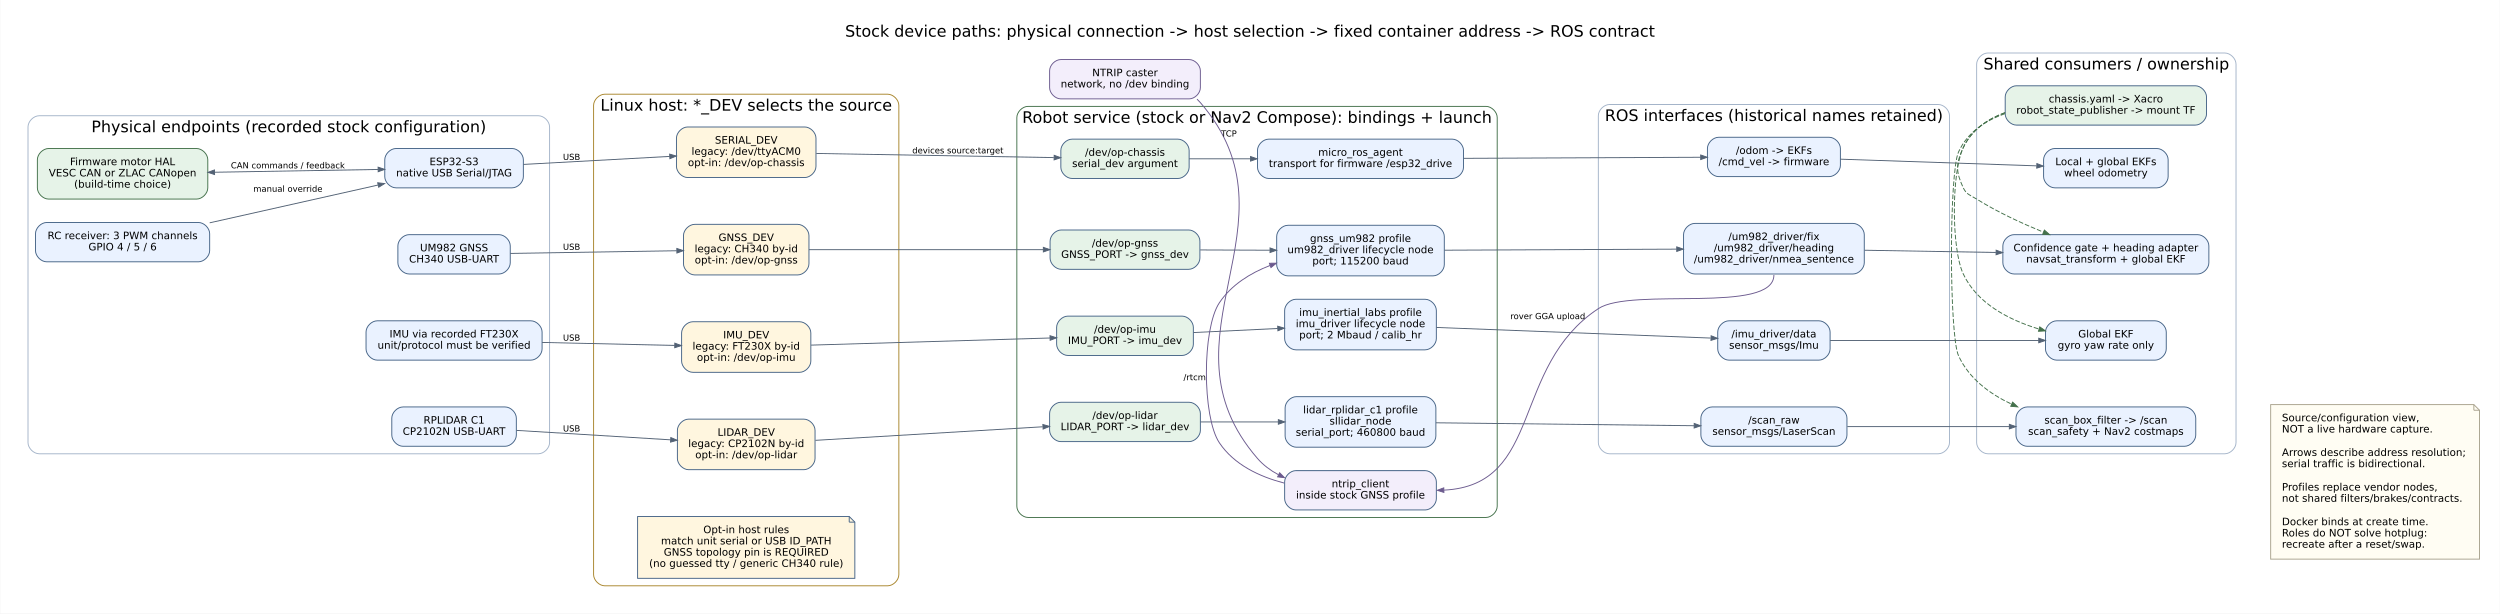
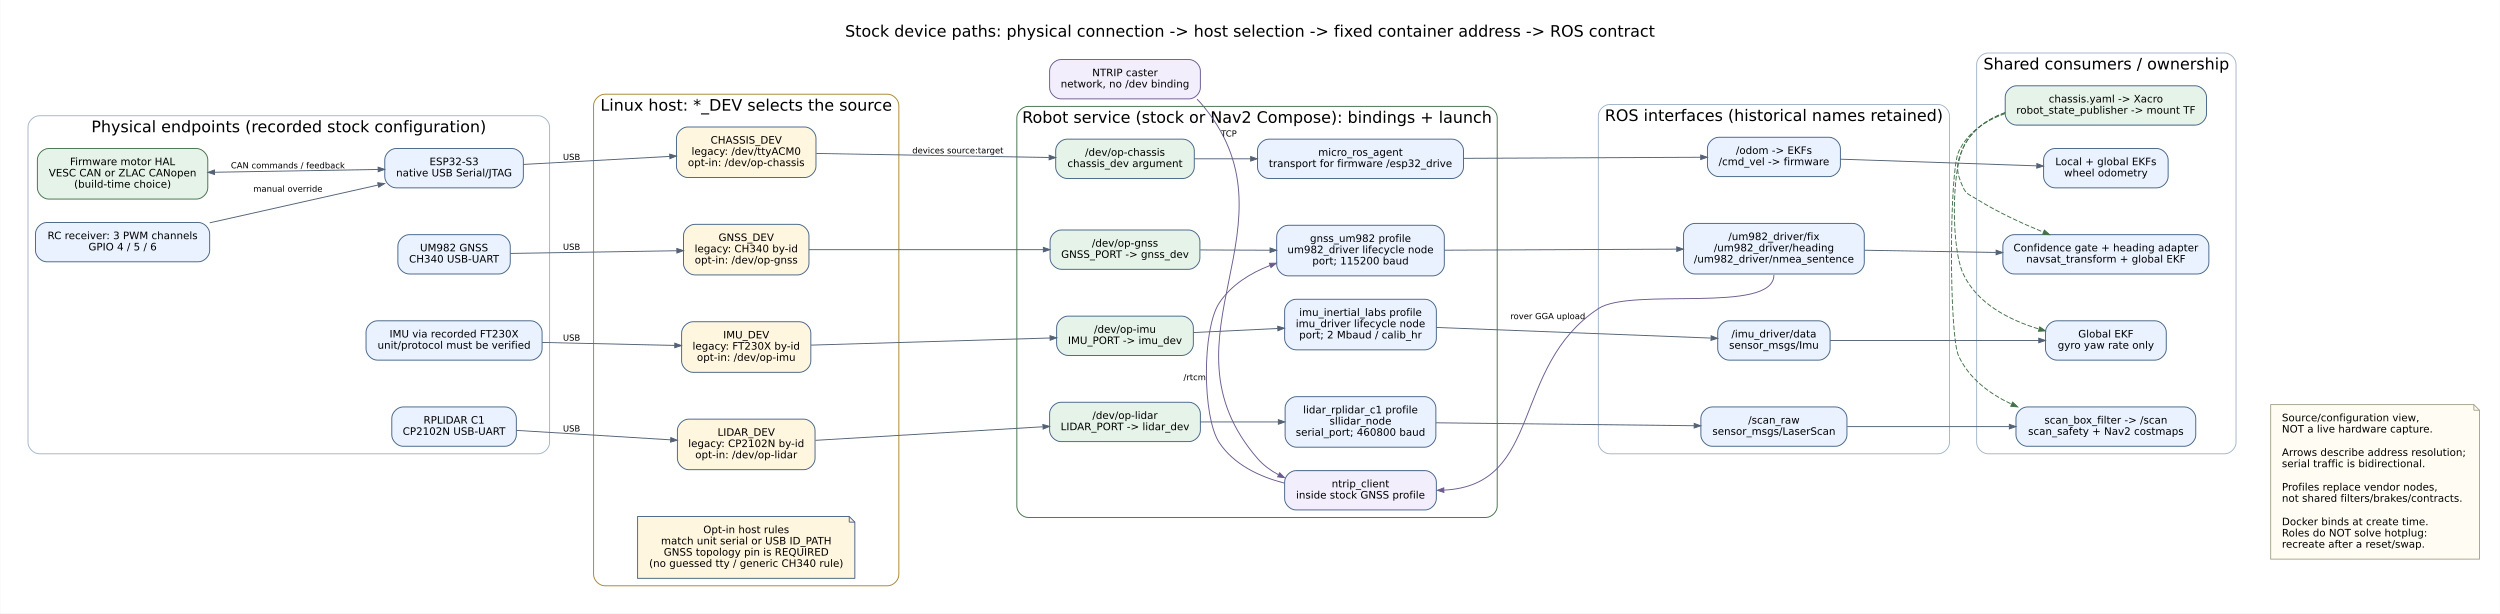
<svg xmlns="http://www.w3.org/2000/svg" width="2669pt" height="655pt" viewBox="0.00 0.00 2669.20 655.20">
  <g id="graph0" class="graph" transform="scale(1 1) rotate(0) translate(21.6 633.6)">
    <polygon fill="white" stroke="transparent" points="-21.6,21.6 -21.6,-633.6 2647.6,-633.6 2647.6,21.6 -21.6,21.6" />
    <text text-anchor="middle" x="1313" y="-594.4" font-family="DejaVu Sans" font-size="17.00">Stock device paths: physical connection -&gt; host selection -&gt; fixed container address -&gt; ROS contract</text>
    <g id="clust1" class="cluster">
      <path fill="white" stroke="#a4b4c9" d="M20,-149C20,-149 553,-149 553,-149 559,-149 565,-155 565,-161 565,-161 565,-498 565,-498 565,-504 559,-510 553,-510 553,-510 20,-510 20,-510 14,-510 8,-504 8,-498 8,-498 8,-161 8,-161 8,-155 14,-149 20,-149" />
      <text text-anchor="middle" x="286.5" y="-492.4" font-family="DejaVu Sans" font-size="17.00">Physical endpoints (recorded stock configuration)</text>
    </g>
    <g id="clust3" class="cluster">
      <path fill="white" stroke="#a8852c" d="M624,-8C624,-8 926,-8 926,-8 932,-8 938,-14 938,-20 938,-20 938,-521 938,-521 938,-527 932,-533 926,-533 926,-533 624,-533 624,-533 618,-533 612,-527 612,-521 612,-521 612,-20 612,-20 612,-14 618,-8 624,-8" />
      <text text-anchor="middle" x="775" y="-515.4" font-family="DejaVu Sans" font-size="17.00">Linux host: *_DEV selects the source</text>
    </g>
    <g id="clust5" class="cluster">
      <path fill="white" stroke="#43704a" d="M1076,-81C1076,-81 1565,-81 1565,-81 1571,-81 1577,-87 1577,-93 1577,-93 1577,-508 1577,-508 1577,-514 1571,-520 1565,-520 1565,-520 1076,-520 1076,-520 1070,-520 1064,-514 1064,-508 1064,-508 1064,-93 1064,-93 1064,-87 1070,-81 1076,-81" />
      <text text-anchor="middle" x="1320.5" y="-502.4" font-family="DejaVu Sans" font-size="17.00">Robot service (stock or Nav2 Compose): bindings + launch</text>
    </g>
    <g id="clust8" class="cluster">
      <path fill="white" stroke="#a4b4c9" d="M1697,-149C1697,-149 2048,-149 2048,-149 2054,-149 2060,-155 2060,-161 2060,-161 2060,-510 2060,-510 2060,-516 2054,-522 2048,-522 2048,-522 1697,-522 1697,-522 1691,-522 1685,-516 1685,-510 1685,-510 1685,-161 1685,-161 1685,-155 1691,-149 1697,-149" />
      <text text-anchor="middle" x="1872.5" y="-504.4" font-family="DejaVu Sans" font-size="17.00">ROS interfaces (historical names retained)</text>
    </g>
    <g id="clust10" class="cluster">
      <path fill="white" stroke="#a4b4c9" d="M2101,-149C2101,-149 2354,-149 2354,-149 2360,-149 2366,-155 2366,-161 2366,-161 2366,-565 2366,-565 2366,-571 2360,-577 2354,-577 2354,-577 2101,-577 2101,-577 2095,-577 2089,-571 2089,-565 2089,-565 2089,-161 2089,-161 2089,-155 2095,-149 2101,-149" />
      <text text-anchor="middle" x="2227.5" y="-559.4" font-family="DejaVu Sans" font-size="17.00">Shared consumers / ownership</text>
    </g>
    <g id="node1" class="node">
      <path fill="#eaf2ff" stroke="#456386" d="M525,-475C525,-475 401,-475 401,-475 395,-475 389,-469 389,-463 389,-463 389,-445 389,-445 389,-439 395,-433 401,-433 401,-433 525,-433 525,-433 531,-433 537,-439 537,-445 537,-445 537,-463 537,-463 537,-469 531,-475 525,-475" />
      <text text-anchor="middle" x="463" y="-457.2" font-family="DejaVu Sans" font-size="11.00">ESP32-S3</text>
      <text text-anchor="middle" x="463" y="-445.2" font-family="DejaVu Sans" font-size="11.00">native USB Serial/JTAG</text>
    </g>
    <g id="node2" class="node">
      <path fill="#eaf2ff" stroke="#456386" d="M511,-383C511,-383 415,-383 415,-383 409,-383 403,-377 403,-371 403,-371 403,-353 403,-353 403,-347 409,-341 415,-341 415,-341 511,-341 511,-341 517,-341 523,-347 523,-353 523,-353 523,-371 523,-371 523,-377 517,-383 511,-383" />
      <text text-anchor="middle" x="463" y="-365.2" font-family="DejaVu Sans" font-size="11.00">UM982 GNSS</text>
      <text text-anchor="middle" x="463" y="-353.2" font-family="DejaVu Sans" font-size="11.00">CH340 USB-UART</text>
    </g>
    <g id="node7" class="node">
      <path fill="#fff6df" stroke="#456386" d="M837.5,-498C837.5,-498 712.5,-498 712.5,-498 706.5,-498 700.5,-492 700.5,-486 700.5,-486 700.5,-456 700.5,-456 700.5,-450 706.5,-444 712.5,-444 712.5,-444 837.5,-444 837.5,-444 843.5,-444 849.5,-450 849.5,-456 849.5,-456 849.5,-486 849.5,-486 849.5,-492 843.5,-498 837.5,-498" />
-       <text text-anchor="middle" x="775" y="-480.2" font-family="DejaVu Sans" font-size="11.00">SERIAL_DEV</text>
+       <text text-anchor="middle" x="775" y="-480.2" font-family="DejaVu Sans" font-size="11.00">CHASSIS_DEV</text>
      <text text-anchor="middle" x="775" y="-468.2" font-family="DejaVu Sans" font-size="11.00">legacy: /dev/ttyACM0</text>
      <text text-anchor="middle" x="775" y="-456.2" font-family="DejaVu Sans" font-size="11.00">opt-in: /dev/op-chassis</text>
    </g>
    <g id="edge24" class="edge">
      <path fill="none" stroke="#526174" d="M537.07,-458.01C583.99,-460.58 644.96,-463.92 693.31,-466.57" />
      <polygon fill="#526174" stroke="#526174" points="693.22,-469.02 700.34,-466.96 693.49,-464.13 693.22,-469.02" />
      <text text-anchor="middle" x="588.5" y="-462.8" font-family="DejaVu Sans" font-size="9.00">USB</text>
    </g>
    <g id="node3" class="node">
      <path fill="#eaf2ff" stroke="#456386" d="M545,-291C545,-291 381,-291 381,-291 375,-291 369,-285 369,-279 369,-279 369,-261 369,-261 369,-255 375,-249 381,-249 381,-249 545,-249 545,-249 551,-249 557,-255 557,-261 557,-261 557,-279 557,-279 557,-285 551,-291 545,-291" />
      <text text-anchor="middle" x="463" y="-273.2" font-family="DejaVu Sans" font-size="11.00">IMU via recorded FT230X</text>
      <text text-anchor="middle" x="463" y="-261.2" font-family="DejaVu Sans" font-size="11.00">unit/protocol must be verified</text>
    </g>
    <g id="node8" class="node">
      <path fill="#fff6df" stroke="#456386" d="M830,-394C830,-394 720,-394 720,-394 714,-394 708,-388 708,-382 708,-382 708,-352 708,-352 708,-346 714,-340 720,-340 720,-340 830,-340 830,-340 836,-340 842,-346 842,-352 842,-352 842,-382 842,-382 842,-388 836,-394 830,-394" />
      <text text-anchor="middle" x="775" y="-376.2" font-family="DejaVu Sans" font-size="11.00">GNSS_DEV</text>
      <text text-anchor="middle" x="775" y="-364.2" font-family="DejaVu Sans" font-size="11.00">legacy: CH340 by-id</text>
      <text text-anchor="middle" x="775" y="-352.2" font-family="DejaVu Sans" font-size="11.00">opt-in: /dev/op-gnss</text>
    </g>
    <g id="edge25" class="edge">
      <path fill="none" stroke="#526174" d="M523.04,-362.95C573.56,-363.77 646.5,-364.94 700.74,-365.82" />
      <polygon fill="#526174" stroke="#526174" points="700.89,-368.27 707.93,-365.93 700.97,-363.37 700.89,-368.27" />
      <text text-anchor="middle" x="588.5" y="-366.8" font-family="DejaVu Sans" font-size="9.00">USB</text>
    </g>
    <g id="node4" class="node">
      <path fill="#eaf2ff" stroke="#456386" d="M517.5,-199C517.5,-199 408.5,-199 408.5,-199 402.5,-199 396.5,-193 396.5,-187 396.5,-187 396.5,-169 396.5,-169 396.5,-163 402.5,-157 408.5,-157 408.5,-157 517.5,-157 517.5,-157 523.5,-157 529.5,-163 529.5,-169 529.5,-169 529.5,-187 529.5,-187 529.5,-193 523.5,-199 517.5,-199" />
      <text text-anchor="middle" x="463" y="-181.2" font-family="DejaVu Sans" font-size="11.00">RPLIDAR C1</text>
      <text text-anchor="middle" x="463" y="-169.2" font-family="DejaVu Sans" font-size="11.00">CP2102N USB-UART</text>
    </g>
    <g id="node9" class="node">
      <path fill="#fff6df" stroke="#456386" d="M832,-290C832,-290 718,-290 718,-290 712,-290 706,-284 706,-278 706,-278 706,-248 706,-248 706,-242 712,-236 718,-236 718,-236 832,-236 832,-236 838,-236 844,-242 844,-248 844,-248 844,-278 844,-278 844,-284 838,-290 832,-290" />
      <text text-anchor="middle" x="775" y="-272.2" font-family="DejaVu Sans" font-size="11.00">IMU_DEV</text>
      <text text-anchor="middle" x="775" y="-260.2" font-family="DejaVu Sans" font-size="11.00">legacy: FT230X by-id</text>
      <text text-anchor="middle" x="775" y="-248.2" font-family="DejaVu Sans" font-size="11.00">opt-in: /dev/op-imu</text>
    </g>
    <g id="edge26" class="edge">
      <path fill="none" stroke="#526174" d="M557.01,-267.9C602.29,-266.88 656.01,-265.66 698.67,-264.7" />
      <polygon fill="#526174" stroke="#526174" points="698.75,-267.15 705.69,-264.54 698.64,-262.25 698.75,-267.15" />
      <text text-anchor="middle" x="588.5" y="-269.8" font-family="DejaVu Sans" font-size="9.00">USB</text>
    </g>
    <g id="node10" class="node">
      <path fill="#fff6df" stroke="#456386" d="M836.5,-186C836.5,-186 713.5,-186 713.5,-186 707.5,-186 701.5,-180 701.5,-174 701.5,-174 701.5,-144 701.5,-144 701.5,-138 707.5,-132 713.5,-132 713.5,-132 836.5,-132 836.5,-132 842.5,-132 848.5,-138 848.5,-144 848.5,-144 848.5,-174 848.5,-174 848.5,-180 842.5,-186 836.5,-186" />
      <text text-anchor="middle" x="775" y="-168.2" font-family="DejaVu Sans" font-size="11.00">LIDAR_DEV</text>
      <text text-anchor="middle" x="775" y="-156.2" font-family="DejaVu Sans" font-size="11.00">legacy: CP2102N by-id</text>
      <text text-anchor="middle" x="775" y="-144.2" font-family="DejaVu Sans" font-size="11.00">opt-in: /dev/op-lidar</text>
    </g>
    <g id="edge27" class="edge">
      <path fill="none" stroke="#526174" d="M529.74,-173.97C577.78,-171.03 643.17,-167.02 694.2,-163.89" />
      <polygon fill="#526174" stroke="#526174" points="694.47,-166.33 701.31,-163.46 694.17,-161.44 694.47,-166.33" />
      <text text-anchor="middle" x="588.5" y="-172.8" font-family="DejaVu Sans" font-size="9.00">USB</text>
    </g>
    <g id="node5" class="node">
      <path fill="#e6f3e8" stroke="#43704a" d="M188,-475C188,-475 30,-475 30,-475 24,-475 18,-469 18,-463 18,-463 18,-433 18,-433 18,-427 24,-421 30,-421 30,-421 188,-421 188,-421 194,-421 200,-427 200,-433 200,-433 200,-463 200,-463 200,-469 194,-475 188,-475" />
      <text text-anchor="middle" x="109" y="-457.2" font-family="DejaVu Sans" font-size="11.00">Firmware motor HAL</text>
      <text text-anchor="middle" x="109" y="-445.2" font-family="DejaVu Sans" font-size="11.00">VESC CAN or ZLAC CANopen</text>
      <text text-anchor="middle" x="109" y="-433.2" font-family="DejaVu Sans" font-size="11.00">(build-time choice)</text>
    </g>
    <g id="edge1" class="edge">
      <path fill="none" stroke="#526174" d="M207.48,-449.66C262.32,-450.6 329.96,-451.75 381.72,-452.63" />
      <polygon fill="#526174" stroke="#526174" points="207.23,-447.21 200.19,-449.54 207.15,-452.11 207.23,-447.21" />
      <polygon fill="#526174" stroke="#526174" points="381.87,-455.08 388.91,-452.75 381.96,-450.19 381.87,-455.08" />
      <text text-anchor="middle" x="285.5" y="-453.8" font-family="DejaVu Sans" font-size="9.00">CAN commands / feedback</text>
    </g>
    <g id="node6" class="node">
      <path fill="#eaf2ff" stroke="#456386" d="M190,-396C190,-396 28,-396 28,-396 22,-396 16,-390 16,-384 16,-384 16,-366 16,-366 16,-360 22,-354 28,-354 28,-354 190,-354 190,-354 196,-354 202,-360 202,-366 202,-366 202,-384 202,-384 202,-390 196,-396 190,-396" />
      <text text-anchor="middle" x="109" y="-378.2" font-family="DejaVu Sans" font-size="11.00">RC receiver: 3 PWM channels</text>
      <text text-anchor="middle" x="109" y="-366.2" font-family="DejaVu Sans" font-size="11.00">GPIO 4 / 5 / 6</text>
    </g>
    <g id="edge2" class="edge">
      <path fill="none" stroke="#526174" d="M202.02,-395.65C257.78,-408.17 328.22,-423.98 381.71,-435.98" />
      <polygon fill="#526174" stroke="#526174" points="381.44,-438.43 388.81,-437.57 382.52,-433.65 381.44,-438.43" />
      <text text-anchor="middle" x="285.5" y="-428.8" font-family="DejaVu Sans" font-size="9.00">manual override</text>
    </g>
    <g id="node12" class="node">
-       <path fill="#e6f3e8" stroke="#456386" d="M1236,-485C1236,-485 1123,-485 1123,-485 1117,-485 1111,-479 1111,-473 1111,-473 1111,-455 1111,-455 1111,-449 1117,-443 1123,-443 1123,-443 1236,-443 1236,-443 1242,-443 1248,-449 1248,-455 1248,-455 1248,-473 1248,-473 1248,-479 1242,-485 1236,-485" />
+       <path fill="#e6f3e8" stroke="#456386" d="M1241.5,-485C1241.5,-485 1117.5,-485 1117.5,-485 1111.5,-485 1105.5,-479 1105.5,-473 1105.5,-473 1105.5,-455 1105.5,-455 1105.5,-449 1111.5,-443 1117.5,-443 1117.5,-443 1241.5,-443 1241.5,-443 1247.5,-443 1253.5,-449 1253.5,-455 1253.5,-455 1253.5,-473 1253.5,-473 1253.5,-479 1247.5,-485 1241.5,-485" />
      <text text-anchor="middle" x="1179.5" y="-467.2" font-family="DejaVu Sans" font-size="11.00">/dev/op-chassis</text>
-       <text text-anchor="middle" x="1179.5" y="-455.2" font-family="DejaVu Sans" font-size="11.00">serial_dev argument</text>
+       <text text-anchor="middle" x="1179.5" y="-455.2" font-family="DejaVu Sans" font-size="11.00">chassis_dev argument</text>
    </g>
    <g id="edge28" class="edge">
-       <path fill="none" stroke="#526174" d="M849.82,-469.72C921.9,-468.46 1031.03,-466.56 1103.5,-465.3" />
-       <polygon fill="#526174" stroke="#526174" points="1103.88,-467.75 1110.84,-465.18 1103.79,-462.85 1103.88,-467.75" />
+       <path fill="none" stroke="#526174" d="M849.82,-469.72C920.15,-468.49 1025.73,-466.66 1098.14,-465.4" />
+       <polygon fill="#526174" stroke="#526174" points="1098.53,-467.84 1105.48,-465.27 1098.44,-462.94 1098.53,-467.84" />
      <text text-anchor="middle" x="1001" y="-469.8" font-family="DejaVu Sans" font-size="9.00">devices source:target</text>
    </g>
    <g id="node13" class="node">
      <path fill="#e6f3e8" stroke="#456386" d="M1247.5,-388C1247.5,-388 1111.5,-388 1111.5,-388 1105.5,-388 1099.5,-382 1099.5,-376 1099.5,-376 1099.5,-358 1099.5,-358 1099.5,-352 1105.5,-346 1111.5,-346 1111.5,-346 1247.5,-346 1247.5,-346 1253.5,-346 1259.5,-352 1259.5,-358 1259.5,-358 1259.5,-376 1259.5,-376 1259.5,-382 1253.5,-388 1247.5,-388" />
      <text text-anchor="middle" x="1179.5" y="-370.2" font-family="DejaVu Sans" font-size="11.00">/dev/op-gnss</text>
      <text text-anchor="middle" x="1179.5" y="-358.2" font-family="DejaVu Sans" font-size="11.00">GNSS_PORT -&gt; gnss_dev</text>
    </g>
    <g id="edge29" class="edge">
      <path fill="none" stroke="#526174" d="M842.01,-367C910.29,-367 1017.21,-367 1092.15,-367" />
      <polygon fill="#526174" stroke="#526174" points="1092.31,-369.45 1099.31,-367 1092.31,-364.55 1092.31,-369.45" />
    </g>
    <g id="node14" class="node">
      <path fill="#e6f3e8" stroke="#456386" d="M1240.5,-296C1240.5,-296 1118.5,-296 1118.5,-296 1112.5,-296 1106.5,-290 1106.5,-284 1106.5,-284 1106.5,-266 1106.5,-266 1106.5,-260 1112.5,-254 1118.5,-254 1118.5,-254 1240.5,-254 1240.5,-254 1246.5,-254 1252.5,-260 1252.5,-266 1252.5,-266 1252.5,-284 1252.5,-284 1252.5,-290 1246.5,-296 1240.5,-296" />
      <text text-anchor="middle" x="1179.5" y="-278.2" font-family="DejaVu Sans" font-size="11.00">/dev/op-imu</text>
      <text text-anchor="middle" x="1179.5" y="-266.2" font-family="DejaVu Sans" font-size="11.00">IMU_PORT -&gt; imu_dev</text>
    </g>
    <g id="edge30" class="edge">
      <path fill="none" stroke="#526174" d="M844.28,-265.04C914.89,-267.14 1025.04,-270.42 1099.4,-272.64" />
      <polygon fill="#526174" stroke="#526174" points="1099.42,-275.09 1106.49,-272.85 1099.56,-270.2 1099.42,-275.09" />
    </g>
    <g id="node11" class="node">
      <polygon fill="#fff6df" stroke="#456386" points="885,-82 659,-82 659,-16 891,-16 891,-76 885,-82" />
      <polyline fill="none" stroke="#456386" points="885,-82 885,-76 " />
      <polyline fill="none" stroke="#456386" points="891,-76 885,-76 " />
      <text text-anchor="middle" x="775" y="-64.2" font-family="DejaVu Sans" font-size="11.00">Opt-in host rules</text>
      <text text-anchor="middle" x="775" y="-52.2" font-family="DejaVu Sans" font-size="11.00">match unit serial or USB ID_PATH</text>
      <text text-anchor="middle" x="775" y="-40.2" font-family="DejaVu Sans" font-size="11.00">GNSS topology pin is REQUIRED</text>
      <text text-anchor="middle" x="775" y="-28.2" font-family="DejaVu Sans" font-size="11.00">(no guessed tty / generic CH340 rule)</text>
    </g>
    <g id="node15" class="node">
      <path fill="#e6f3e8" stroke="#456386" d="M1248,-204C1248,-204 1111,-204 1111,-204 1105,-204 1099,-198 1099,-192 1099,-192 1099,-174 1099,-174 1099,-168 1105,-162 1111,-162 1111,-162 1248,-162 1248,-162 1254,-162 1260,-168 1260,-174 1260,-174 1260,-192 1260,-192 1260,-198 1254,-204 1248,-204" />
      <text text-anchor="middle" x="1179.5" y="-186.2" font-family="DejaVu Sans" font-size="11.00">/dev/op-lidar</text>
      <text text-anchor="middle" x="1179.5" y="-174.2" font-family="DejaVu Sans" font-size="11.00">LIDAR_PORT -&gt; lidar_dev</text>
    </g>
    <g id="edge31" class="edge">
      <path fill="none" stroke="#526174" d="M848.89,-163.35C917.11,-167.41 1019.12,-173.5 1091.56,-177.82" />
      <polygon fill="#526174" stroke="#526174" points="1091.78,-180.28 1098.91,-178.25 1092.07,-175.39 1091.78,-180.28" />
    </g>
    <g id="node31" class="node">
      <polygon fill="#fffdf3" stroke="#a8a28d" points="2620,-201.5 2403,-201.5 2403,-36.5 2626,-36.5 2626,-195.5 2620,-201.5" />
      <polyline fill="none" stroke="#a8a28d" points="2620,-201.5 2620,-195.5 " />
      <polyline fill="none" stroke="#a8a28d" points="2626,-195.5 2620,-195.5 " />
      <text text-anchor="start" x="2415" y="-183.7" font-family="DejaVu Sans" font-size="11.00">Source/configuration view,</text>
      <text text-anchor="start" x="2415" y="-171.7" font-family="DejaVu Sans" font-size="11.00">NOT a live hardware capture.</text>
      <text text-anchor="start" x="2415" y="-146.7" font-family="DejaVu Sans" font-size="11.00">Arrows describe address resolution;</text>
      <text text-anchor="start" x="2415" y="-134.7" font-family="DejaVu Sans" font-size="11.00">serial traffic is bidirectional.</text>
      <text text-anchor="start" x="2415" y="-109.7" font-family="DejaVu Sans" font-size="11.00">Profiles replace vendor nodes,</text>
      <text text-anchor="start" x="2415" y="-97.7" font-family="DejaVu Sans" font-size="11.00">not shared filters/brakes/contracts.</text>
      <text text-anchor="start" x="2415" y="-72.7" font-family="DejaVu Sans" font-size="11.00">Docker binds at create time.</text>
      <text text-anchor="start" x="2415" y="-60.7" font-family="DejaVu Sans" font-size="11.00">Roles do NOT solve hotplug:</text>
      <text text-anchor="start" x="2415" y="-48.7" font-family="DejaVu Sans" font-size="11.00">recreate after a reset/swap.</text>
    </g>
    <g id="node16" class="node">
      <path fill="#eaf2ff" stroke="#456386" d="M1529,-485C1529,-485 1333,-485 1333,-485 1327,-485 1321,-479 1321,-473 1321,-473 1321,-455 1321,-455 1321,-449 1327,-443 1333,-443 1333,-443 1529,-443 1529,-443 1535,-443 1541,-449 1541,-455 1541,-455 1541,-473 1541,-473 1541,-479 1535,-485 1529,-485" />
      <text text-anchor="middle" x="1431" y="-467.2" font-family="DejaVu Sans" font-size="11.00">micro_ros_agent</text>
      <text text-anchor="middle" x="1431" y="-455.2" font-family="DejaVu Sans" font-size="11.00">transport for firmware /esp32_drive</text>
    </g>
    <g id="edge32" class="edge">
-       <path fill="none" stroke="#526174" d="M1248.02,-464C1268.2,-464 1290.94,-464 1313.33,-464" />
-       <polygon fill="#526174" stroke="#526174" points="1313.58,-466.45 1320.58,-464 1313.58,-461.55 1313.58,-466.45" />
+       <path fill="none" stroke="#526174" d="M1253.67,-464C1272.45,-464 1293.12,-464 1313.5,-464" />
+       <polygon fill="#526174" stroke="#526174" points="1313.69,-466.45 1320.69,-464 1313.69,-461.55 1313.69,-466.45" />
    </g>
    <g id="node17" class="node">
      <path fill="#eaf2ff" stroke="#456386" d="M1508.5,-393C1508.5,-393 1353.5,-393 1353.5,-393 1347.5,-393 1341.5,-387 1341.5,-381 1341.5,-381 1341.5,-351 1341.5,-351 1341.5,-345 1347.5,-339 1353.5,-339 1353.5,-339 1508.5,-339 1508.5,-339 1514.5,-339 1520.5,-345 1520.5,-351 1520.5,-351 1520.5,-381 1520.5,-381 1520.5,-387 1514.5,-393 1508.5,-393" />
      <text text-anchor="middle" x="1431" y="-375.2" font-family="DejaVu Sans" font-size="11.00">gnss_um982 profile</text>
      <text text-anchor="middle" x="1431" y="-363.2" font-family="DejaVu Sans" font-size="11.00">um982_driver lifecycle node</text>
      <text text-anchor="middle" x="1431" y="-351.2" font-family="DejaVu Sans" font-size="11.00">port; 115200 baud</text>
    </g>
    <g id="edge33" class="edge">
      <path fill="none" stroke="#526174" d="M1259.79,-366.68C1283.42,-366.59 1309.58,-366.48 1334.16,-366.38" />
      <polygon fill="#526174" stroke="#526174" points="1334.39,-368.83 1341.38,-366.36 1334.37,-363.93 1334.39,-368.83" />
    </g>
    <g id="node18" class="node">
      <path fill="#eaf2ff" stroke="#456386" d="M1500,-314C1500,-314 1362,-314 1362,-314 1356,-314 1350,-308 1350,-302 1350,-302 1350,-272 1350,-272 1350,-266 1356,-260 1362,-260 1362,-260 1500,-260 1500,-260 1506,-260 1512,-266 1512,-272 1512,-272 1512,-302 1512,-302 1512,-308 1506,-314 1500,-314" />
      <text text-anchor="middle" x="1431" y="-296.2" font-family="DejaVu Sans" font-size="11.00">imu_inertial_labs profile</text>
      <text text-anchor="middle" x="1431" y="-284.2" font-family="DejaVu Sans" font-size="11.00">imu_driver lifecycle node</text>
      <text text-anchor="middle" x="1431" y="-272.2" font-family="DejaVu Sans" font-size="11.00">port; 2 Mbaud / calib_hr</text>
    </g>
    <g id="edge34" class="edge">
      <path fill="none" stroke="#526174" d="M1252.67,-278.47C1280.78,-279.82 1313.25,-281.38 1342.67,-282.8" />
      <polygon fill="#526174" stroke="#526174" points="1342.57,-285.25 1349.68,-283.14 1342.81,-280.35 1342.57,-285.25" />
    </g>
    <g id="node19" class="node">
      <path fill="#eaf2ff" stroke="#456386" d="M1499.5,-210C1499.5,-210 1362.5,-210 1362.5,-210 1356.5,-210 1350.5,-204 1350.5,-198 1350.5,-198 1350.5,-168 1350.5,-168 1350.5,-162 1356.5,-156 1362.5,-156 1362.5,-156 1499.5,-156 1499.5,-156 1505.5,-156 1511.5,-162 1511.5,-168 1511.5,-168 1511.5,-198 1511.5,-198 1511.5,-204 1505.5,-210 1499.5,-210" />
      <text text-anchor="middle" x="1431" y="-192.2" font-family="DejaVu Sans" font-size="11.00">lidar_rplidar_c1 profile</text>
      <text text-anchor="middle" x="1431" y="-180.2" font-family="DejaVu Sans" font-size="11.00">sllidar_node</text>
      <text text-anchor="middle" x="1431" y="-168.2" font-family="DejaVu Sans" font-size="11.00">serial_port; 460800 baud</text>
    </g>
    <g id="edge35" class="edge">
      <path fill="none" stroke="#526174" d="M1260.13,-183C1286.57,-183 1316.15,-183 1343.11,-183" />
      <polygon fill="#526174" stroke="#526174" points="1343.27,-185.45 1350.27,-183 1343.27,-180.55 1343.27,-185.45" />
    </g>
    <g id="node21" class="node">
      <path fill="#eaf2ff" stroke="#456386" d="M1931.5,-487C1931.5,-487 1813.5,-487 1813.5,-487 1807.5,-487 1801.5,-481 1801.5,-475 1801.5,-475 1801.5,-457 1801.5,-457 1801.5,-451 1807.5,-445 1813.5,-445 1813.5,-445 1931.5,-445 1931.5,-445 1937.5,-445 1943.5,-451 1943.5,-457 1943.5,-457 1943.5,-475 1943.5,-475 1943.5,-481 1937.5,-487 1931.5,-487" />
      <text text-anchor="middle" x="1872.5" y="-469.2" font-family="DejaVu Sans" font-size="11.00">/odom -&gt; EKFs</text>
      <text text-anchor="middle" x="1872.5" y="-457.2" font-family="DejaVu Sans" font-size="11.00">/cmd_vel -&gt; firmware</text>
    </g>
    <g id="edge36" class="edge">
      <path fill="none" stroke="#526174" d="M1541.21,-464.5C1619.86,-464.85 1724.05,-465.33 1794.21,-465.65" />
      <polygon fill="#526174" stroke="#526174" points="1794.3,-468.1 1801.31,-465.68 1794.32,-463.2 1794.3,-468.1" />
    </g>
    <g id="node20" class="node">
      <path fill="#f3eefb" stroke="#456386" d="M1500,-131C1500,-131 1362,-131 1362,-131 1356,-131 1350,-125 1350,-119 1350,-119 1350,-101 1350,-101 1350,-95 1356,-89 1362,-89 1362,-89 1500,-89 1500,-89 1506,-89 1512,-95 1512,-101 1512,-101 1512,-119 1512,-119 1512,-125 1506,-131 1500,-131" />
      <text text-anchor="middle" x="1431" y="-113.2" font-family="DejaVu Sans" font-size="11.00">ntrip_client</text>
      <text text-anchor="middle" x="1431" y="-101.2" font-family="DejaVu Sans" font-size="11.00">inside stock GNSS profile</text>
    </g>
    <g id="edge45" class="edge">
      <path fill="none" stroke="#6b5a8e" d="M1334.47,-350.13C1313.12,-341.86 1293.08,-329.33 1280.33,-310.33 1261.8,-282.71 1261.8,-188.29 1280.33,-160.67 1295.94,-137.41 1322.85,-124.63 1349.66,-117.67" />
      <polygon fill="#6b5a8e" stroke="#6b5a8e" points="1333.72,-352.46 1341.14,-352.56 1335.4,-347.86 1333.72,-352.46" />
      <text text-anchor="middle" x="1253.94" y="-227.58" font-family="DejaVu Sans" font-size="9.00">/rtcm</text>
    </g>
    <g id="node22" class="node">
      <path fill="#eaf2ff" stroke="#456386" d="M1957,-395C1957,-395 1788,-395 1788,-395 1782,-395 1776,-389 1776,-383 1776,-383 1776,-353 1776,-353 1776,-347 1782,-341 1788,-341 1788,-341 1957,-341 1957,-341 1963,-341 1969,-347 1969,-353 1969,-353 1969,-383 1969,-383 1969,-389 1963,-395 1957,-395" />
      <text text-anchor="middle" x="1872.5" y="-377.2" font-family="DejaVu Sans" font-size="11.00">/um982_driver/fix</text>
      <text text-anchor="middle" x="1872.5" y="-365.2" font-family="DejaVu Sans" font-size="11.00">/um982_driver/heading</text>
      <text text-anchor="middle" x="1872.5" y="-353.2" font-family="DejaVu Sans" font-size="11.00">/um982_driver/nmea_sentence</text>
    </g>
    <g id="edge37" class="edge">
      <path fill="none" stroke="#526174" d="M1520.67,-366.4C1592.33,-366.73 1693.3,-367.19 1768.53,-367.53" />
      <polygon fill="#526174" stroke="#526174" points="1768.71,-369.98 1775.72,-367.56 1768.74,-365.08 1768.71,-369.98" />
    </g>
    <g id="node23" class="node">
      <path fill="#eaf2ff" stroke="#456386" d="M1920.5,-291C1920.5,-291 1824.5,-291 1824.5,-291 1818.5,-291 1812.5,-285 1812.5,-279 1812.5,-279 1812.5,-261 1812.5,-261 1812.5,-255 1818.5,-249 1824.5,-249 1824.5,-249 1920.5,-249 1920.5,-249 1926.5,-249 1932.5,-255 1932.5,-261 1932.5,-261 1932.5,-279 1932.5,-279 1932.5,-285 1926.5,-291 1920.5,-291" />
      <text text-anchor="middle" x="1872.5" y="-273.2" font-family="DejaVu Sans" font-size="11.00">/imu_driver/data</text>
      <text text-anchor="middle" x="1872.5" y="-261.2" font-family="DejaVu Sans" font-size="11.00">sensor_msgs/Imu</text>
    </g>
    <g id="edge38" class="edge">
      <path fill="none" stroke="#526174" d="M1512.1,-283.9C1596.05,-280.65 1726.43,-275.61 1804.92,-272.58" />
      <polygon fill="#526174" stroke="#526174" points="1805.45,-275.01 1812.35,-272.29 1805.26,-270.11 1805.45,-275.01" />
    </g>
    <g id="node24" class="node">
      <path fill="#eaf2ff" stroke="#456386" d="M1938.5,-199C1938.5,-199 1806.5,-199 1806.5,-199 1800.5,-199 1794.5,-193 1794.5,-187 1794.5,-187 1794.5,-169 1794.5,-169 1794.5,-163 1800.5,-157 1806.5,-157 1806.5,-157 1938.5,-157 1938.5,-157 1944.5,-157 1950.5,-163 1950.5,-169 1950.5,-169 1950.5,-187 1950.5,-187 1950.5,-193 1944.5,-199 1938.5,-199" />
      <text text-anchor="middle" x="1872.5" y="-181.2" font-family="DejaVu Sans" font-size="11.00">/scan_raw</text>
      <text text-anchor="middle" x="1872.5" y="-169.2" font-family="DejaVu Sans" font-size="11.00">sensor_msgs/LaserScan</text>
    </g>
    <g id="edge39" class="edge">
      <path fill="none" stroke="#526174" d="M1511.59,-182.09C1589.51,-181.21 1707.78,-179.86 1787.26,-178.96" />
      <polygon fill="#526174" stroke="#526174" points="1787.37,-181.41 1794.34,-178.88 1787.32,-176.51 1787.37,-181.41" />
    </g>
    <g id="node25" class="node">
      <path fill="#eaf2ff" stroke="#456386" d="M2281.5,-475C2281.5,-475 2172.5,-475 2172.5,-475 2166.5,-475 2160.5,-469 2160.5,-463 2160.5,-463 2160.5,-445 2160.5,-445 2160.5,-439 2166.5,-433 2172.5,-433 2172.5,-433 2281.5,-433 2281.5,-433 2287.5,-433 2293.5,-439 2293.5,-445 2293.5,-445 2293.5,-463 2293.5,-463 2293.5,-469 2287.5,-475 2281.5,-475" />
      <text text-anchor="middle" x="2227" y="-457.2" font-family="DejaVu Sans" font-size="11.00">Local + global EKFs</text>
      <text text-anchor="middle" x="2227" y="-445.2" font-family="DejaVu Sans" font-size="11.00">wheel odometry</text>
    </g>
    <g id="edge40" class="edge">
      <path fill="none" stroke="#526174" d="M1943.56,-463.61C2004.15,-461.55 2091.41,-458.58 2152.87,-456.49" />
      <polygon fill="#526174" stroke="#526174" points="2153.33,-458.93 2160.24,-456.24 2153.16,-454.03 2153.33,-458.93" />
    </g>
    <g id="edge46" class="edge">
      <path fill="none" stroke="#6b5a8e" d="M1872.5,-340C1872.5,-297.57 1720.41,-327.37 1685,-304 1590.89,-241.89 1626.6,-115.58 1520.22,-110.18" />
      <polygon fill="#6b5a8e" stroke="#6b5a8e" points="1520.06,-107.72 1513,-110 1519.94,-112.62 1520.06,-107.72" />
      <text text-anchor="middle" x="1631" y="-292.8" font-family="DejaVu Sans" font-size="9.00">rover GGA upload</text>
    </g>
    <g id="node26" class="node">
      <path fill="#eaf2ff" stroke="#456386" d="M2325,-383C2325,-383 2129,-383 2129,-383 2123,-383 2117,-377 2117,-371 2117,-371 2117,-353 2117,-353 2117,-347 2123,-341 2129,-341 2129,-341 2325,-341 2325,-341 2331,-341 2337,-347 2337,-353 2337,-353 2337,-371 2337,-371 2337,-377 2331,-383 2325,-383" />
      <text text-anchor="middle" x="2227" y="-365.2" font-family="DejaVu Sans" font-size="11.00">Confidence gate + heading adapter</text>
      <text text-anchor="middle" x="2227" y="-353.2" font-family="DejaVu Sans" font-size="11.00">navsat_transform + global EKF</text>
    </g>
    <g id="edge41" class="edge">
      <path fill="none" stroke="#526174" d="M1969.36,-366.37C2012.61,-365.63 2064.08,-364.76 2109.53,-363.98" />
      <polygon fill="#526174" stroke="#526174" points="2109.82,-366.43 2116.78,-363.86 2109.73,-361.53 2109.82,-366.43" />
    </g>
    <g id="node27" class="node">
      <path fill="#eaf2ff" stroke="#456386" d="M2279.5,-291C2279.5,-291 2174.5,-291 2174.5,-291 2168.5,-291 2162.5,-285 2162.5,-279 2162.5,-279 2162.5,-261 2162.5,-261 2162.5,-255 2168.5,-249 2174.5,-249 2174.5,-249 2279.5,-249 2279.5,-249 2285.5,-249 2291.5,-255 2291.5,-261 2291.5,-261 2291.5,-279 2291.5,-279 2291.5,-285 2285.5,-291 2279.5,-291" />
      <text text-anchor="middle" x="2227" y="-273.2" font-family="DejaVu Sans" font-size="11.00">Global EKF</text>
      <text text-anchor="middle" x="2227" y="-261.2" font-family="DejaVu Sans" font-size="11.00">gyro yaw rate only</text>
    </g>
    <g id="edge42" class="edge">
      <path fill="none" stroke="#526174" d="M1932.5,-270C1993.86,-270 2089.93,-270 2155.31,-270" />
      <polygon fill="#526174" stroke="#526174" points="2155.33,-272.45 2162.33,-270 2155.33,-267.55 2155.33,-272.45" />
    </g>
    <g id="node28" class="node">
      <path fill="#eaf2ff" stroke="#456386" d="M2311,-199C2311,-199 2143,-199 2143,-199 2137,-199 2131,-193 2131,-187 2131,-187 2131,-169 2131,-169 2131,-163 2137,-157 2143,-157 2143,-157 2311,-157 2311,-157 2317,-157 2323,-163 2323,-169 2323,-169 2323,-187 2323,-187 2323,-193 2317,-199 2311,-199" />
      <text text-anchor="middle" x="2227" y="-181.2" font-family="DejaVu Sans" font-size="11.00">scan_box_filter -&gt; /scan</text>
      <text text-anchor="middle" x="2227" y="-169.2" font-family="DejaVu Sans" font-size="11.00">scan_safety + Nav2 costmaps</text>
    </g>
    <g id="edge43" class="edge">
      <path fill="none" stroke="#526174" d="M1950.86,-178C2001.68,-178 2068.72,-178 2123.91,-178" />
      <polygon fill="#526174" stroke="#526174" points="2123.92,-180.45 2130.92,-178 2123.92,-175.55 2123.92,-180.45" />
    </g>
    <g id="node29" class="node">
      <path fill="#e6f3e8" stroke="#456386" d="M2322.5,-542C2322.5,-542 2131.5,-542 2131.5,-542 2125.5,-542 2119.5,-536 2119.5,-530 2119.5,-530 2119.5,-512 2119.5,-512 2119.5,-506 2125.5,-500 2131.5,-500 2131.5,-500 2322.5,-500 2322.5,-500 2328.5,-500 2334.5,-506 2334.5,-512 2334.5,-512 2334.5,-530 2334.5,-530 2334.5,-536 2328.5,-542 2322.5,-542" />
      <text text-anchor="middle" x="2227" y="-524.2" font-family="DejaVu Sans" font-size="11.00">chassis.yaml -&gt; Xacro</text>
      <text text-anchor="middle" x="2227" y="-512.2" font-family="DejaVu Sans" font-size="11.00">robot_state_publisher -&gt; mount TF</text>
    </g>
    <g id="edge47" class="edge">
      <path fill="none" stroke="#43704a" stroke-dasharray="5,2" d="M2119.43,-513.32C2100.02,-506.2 2083.19,-494.46 2074.5,-475.5 2066.72,-458.53 2066.72,-450.47 2074.5,-433.5 2078.04,-425.76 2081.78,-425.5 2089,-421 2111.13,-407.2 2137.05,-395.17 2160.41,-385.64" />
      <polygon fill="#43704a" stroke="#43704a" points="2161.35,-387.9 2166.93,-383.01 2159.52,-383.35 2161.35,-387.9" />
    </g>
    <g id="edge48" class="edge">
      <path fill="none" stroke="#43704a" stroke-dasharray="5,2" d="M2119.43,-513.32C2100.02,-506.2 2083.19,-494.46 2074.5,-475.5 2062.1,-448.43 2062.1,-368.57 2074.5,-341.5 2089.06,-309.73 2123.25,-292.04 2155.58,-282.21" />
      <polygon fill="#43704a" stroke="#43704a" points="2156.4,-284.53 2162.44,-280.23 2155.04,-279.82 2156.4,-284.53" />
    </g>
    <g id="edge49" class="edge">
      <path fill="none" stroke="#43704a" stroke-dasharray="5,2" d="M2119.29,-512.25C2097.92,-504.67 2079.15,-492.04 2069.67,-471.33 2059.59,-449.35 2059.59,-275.65 2069.67,-253.67 2080.68,-229.64 2102.44,-213.2 2126.36,-201.97" />
      <polygon fill="#43704a" stroke="#43704a" points="2127.43,-204.17 2132.82,-199.08 2125.43,-199.7 2127.43,-204.17" />
    </g>
    <g id="node30" class="node">
      <path fill="#f3eefb" stroke="#6b5a8e" d="M1248,-570C1248,-570 1111,-570 1111,-570 1105,-570 1099,-564 1099,-558 1099,-558 1099,-540 1099,-540 1099,-534 1105,-528 1111,-528 1111,-528 1248,-528 1248,-528 1254,-528 1260,-534 1260,-540 1260,-540 1260,-558 1260,-558 1260,-564 1254,-570 1248,-570" />
      <text text-anchor="middle" x="1179.5" y="-552.2" font-family="DejaVu Sans" font-size="11.00">NTRIP caster</text>
      <text text-anchor="middle" x="1179.5" y="-540.2" font-family="DejaVu Sans" font-size="11.00">network, no /dev binding</text>
    </g>
    <g id="edge44" class="edge">
      <path fill="none" stroke="#6b5a8e" d="M1256.4,-527.74C1257.66,-526.56 1258.86,-525.31 1260,-524 1371.84,-394.58 1209.01,-273.29 1321,-144 1327.21,-136.84 1334.89,-131.16 1343.3,-126.67" />
      <polygon fill="#6b5a8e" stroke="#6b5a8e" points="1344.64,-128.74 1349.85,-123.46 1342.49,-124.34 1344.64,-128.74" />
      <text text-anchor="middle" x="1290.5" y="-487.8" font-family="DejaVu Sans" font-size="9.00">TCP</text>
    </g>
  </g>
</svg>
